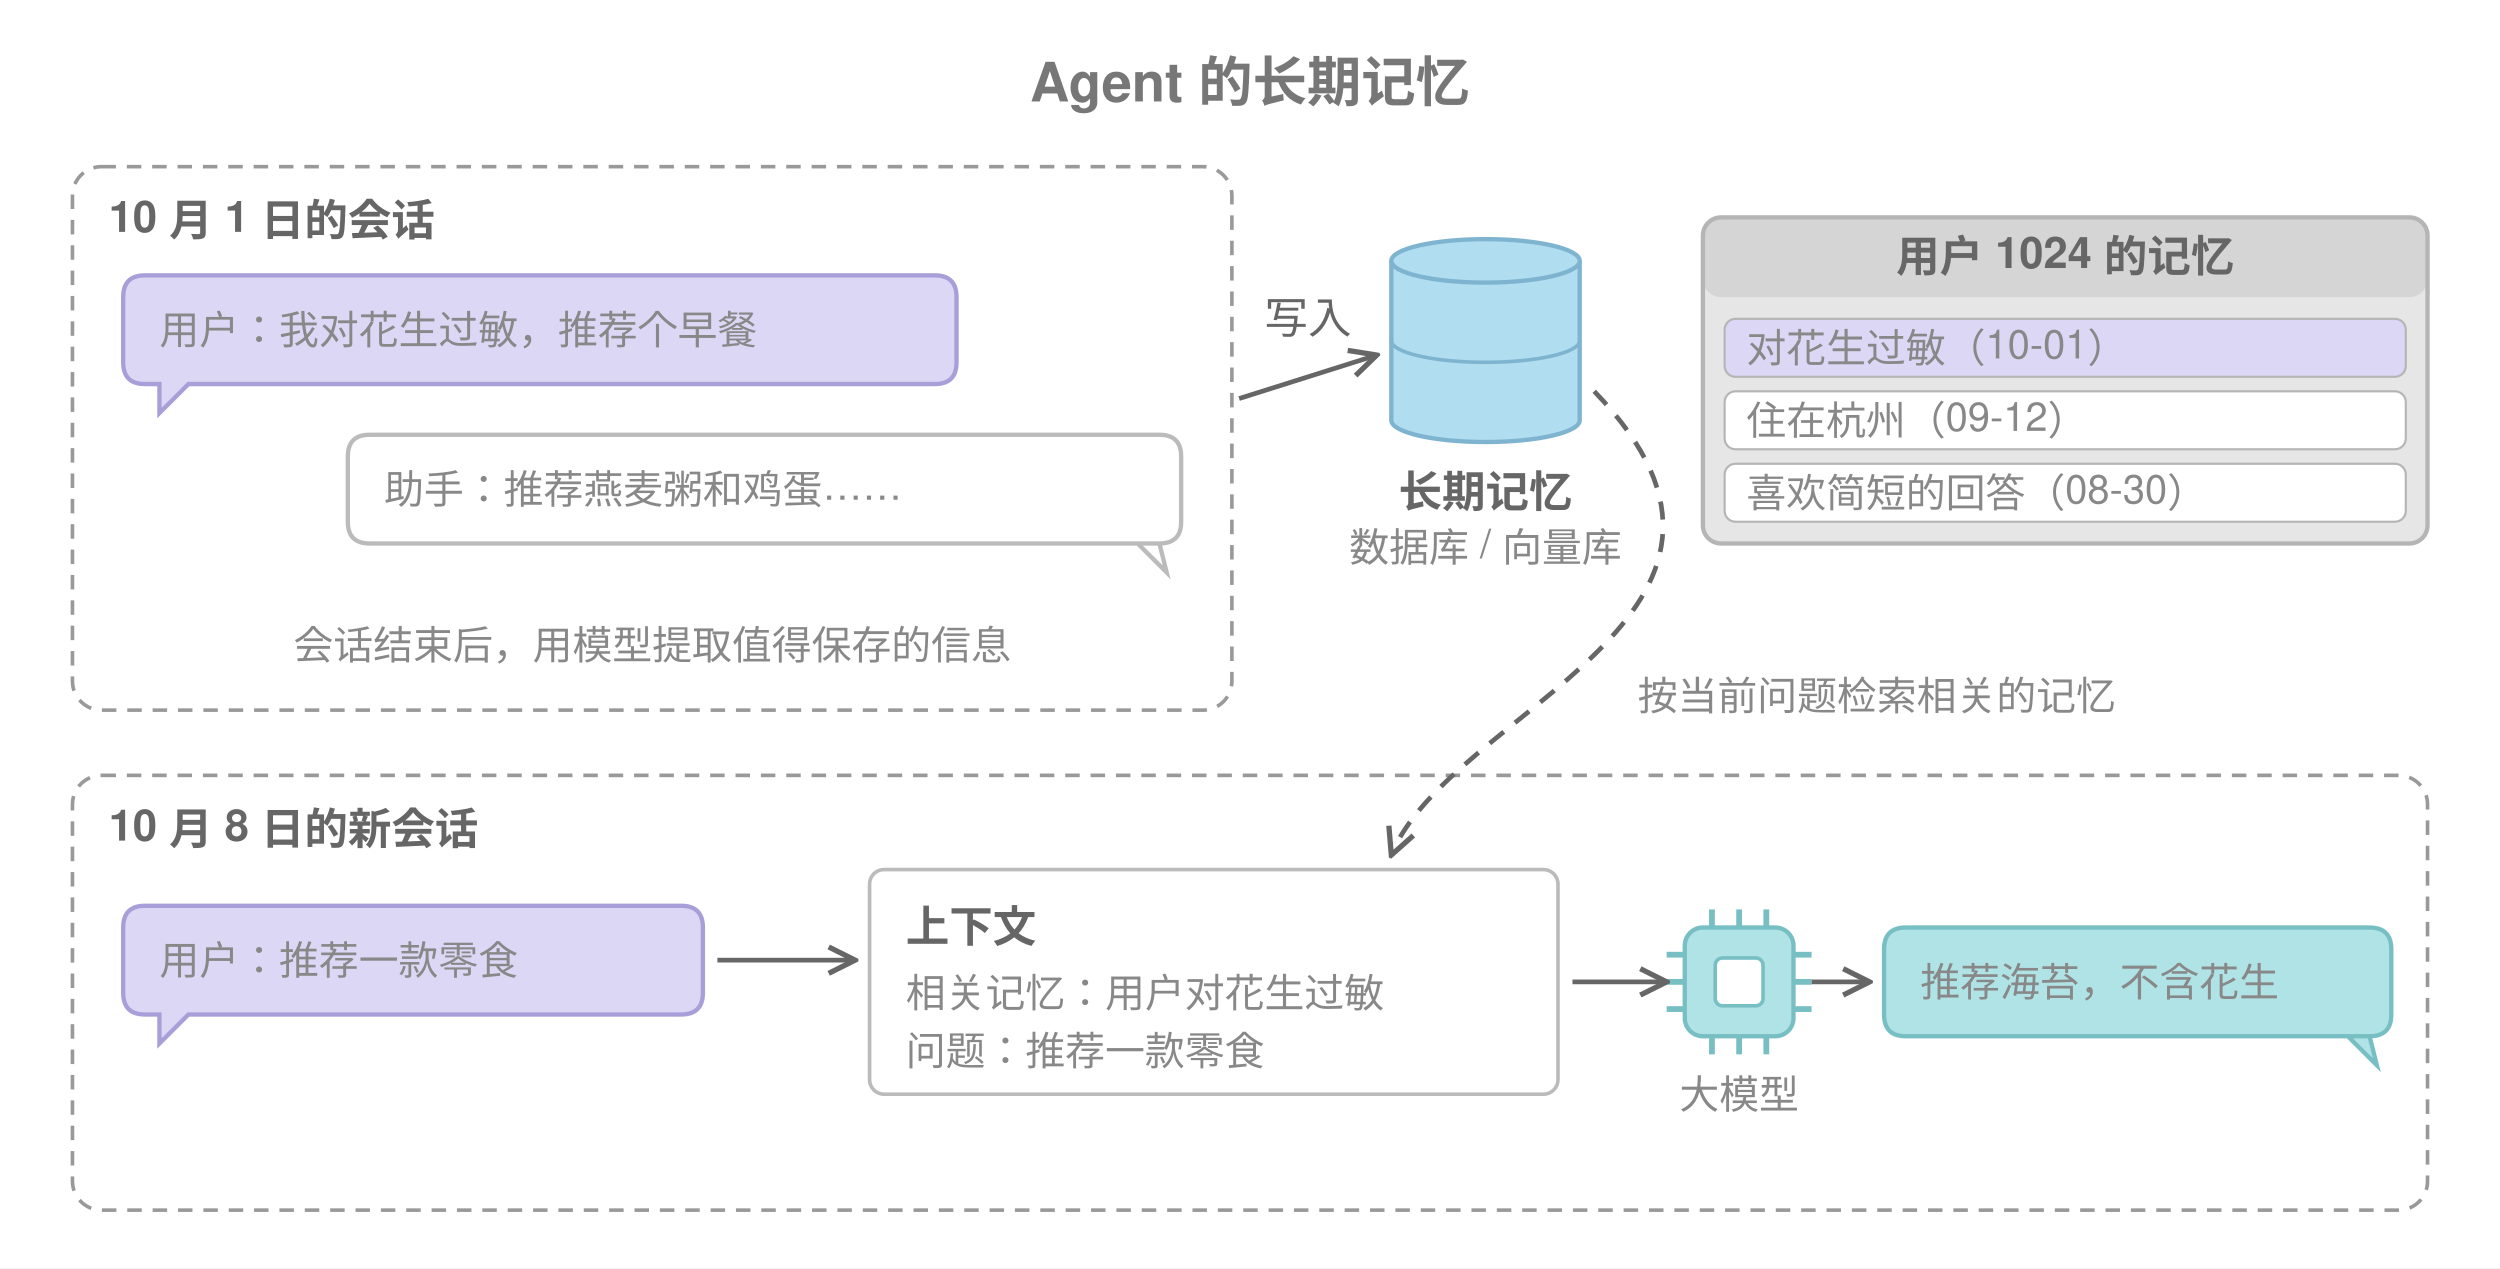
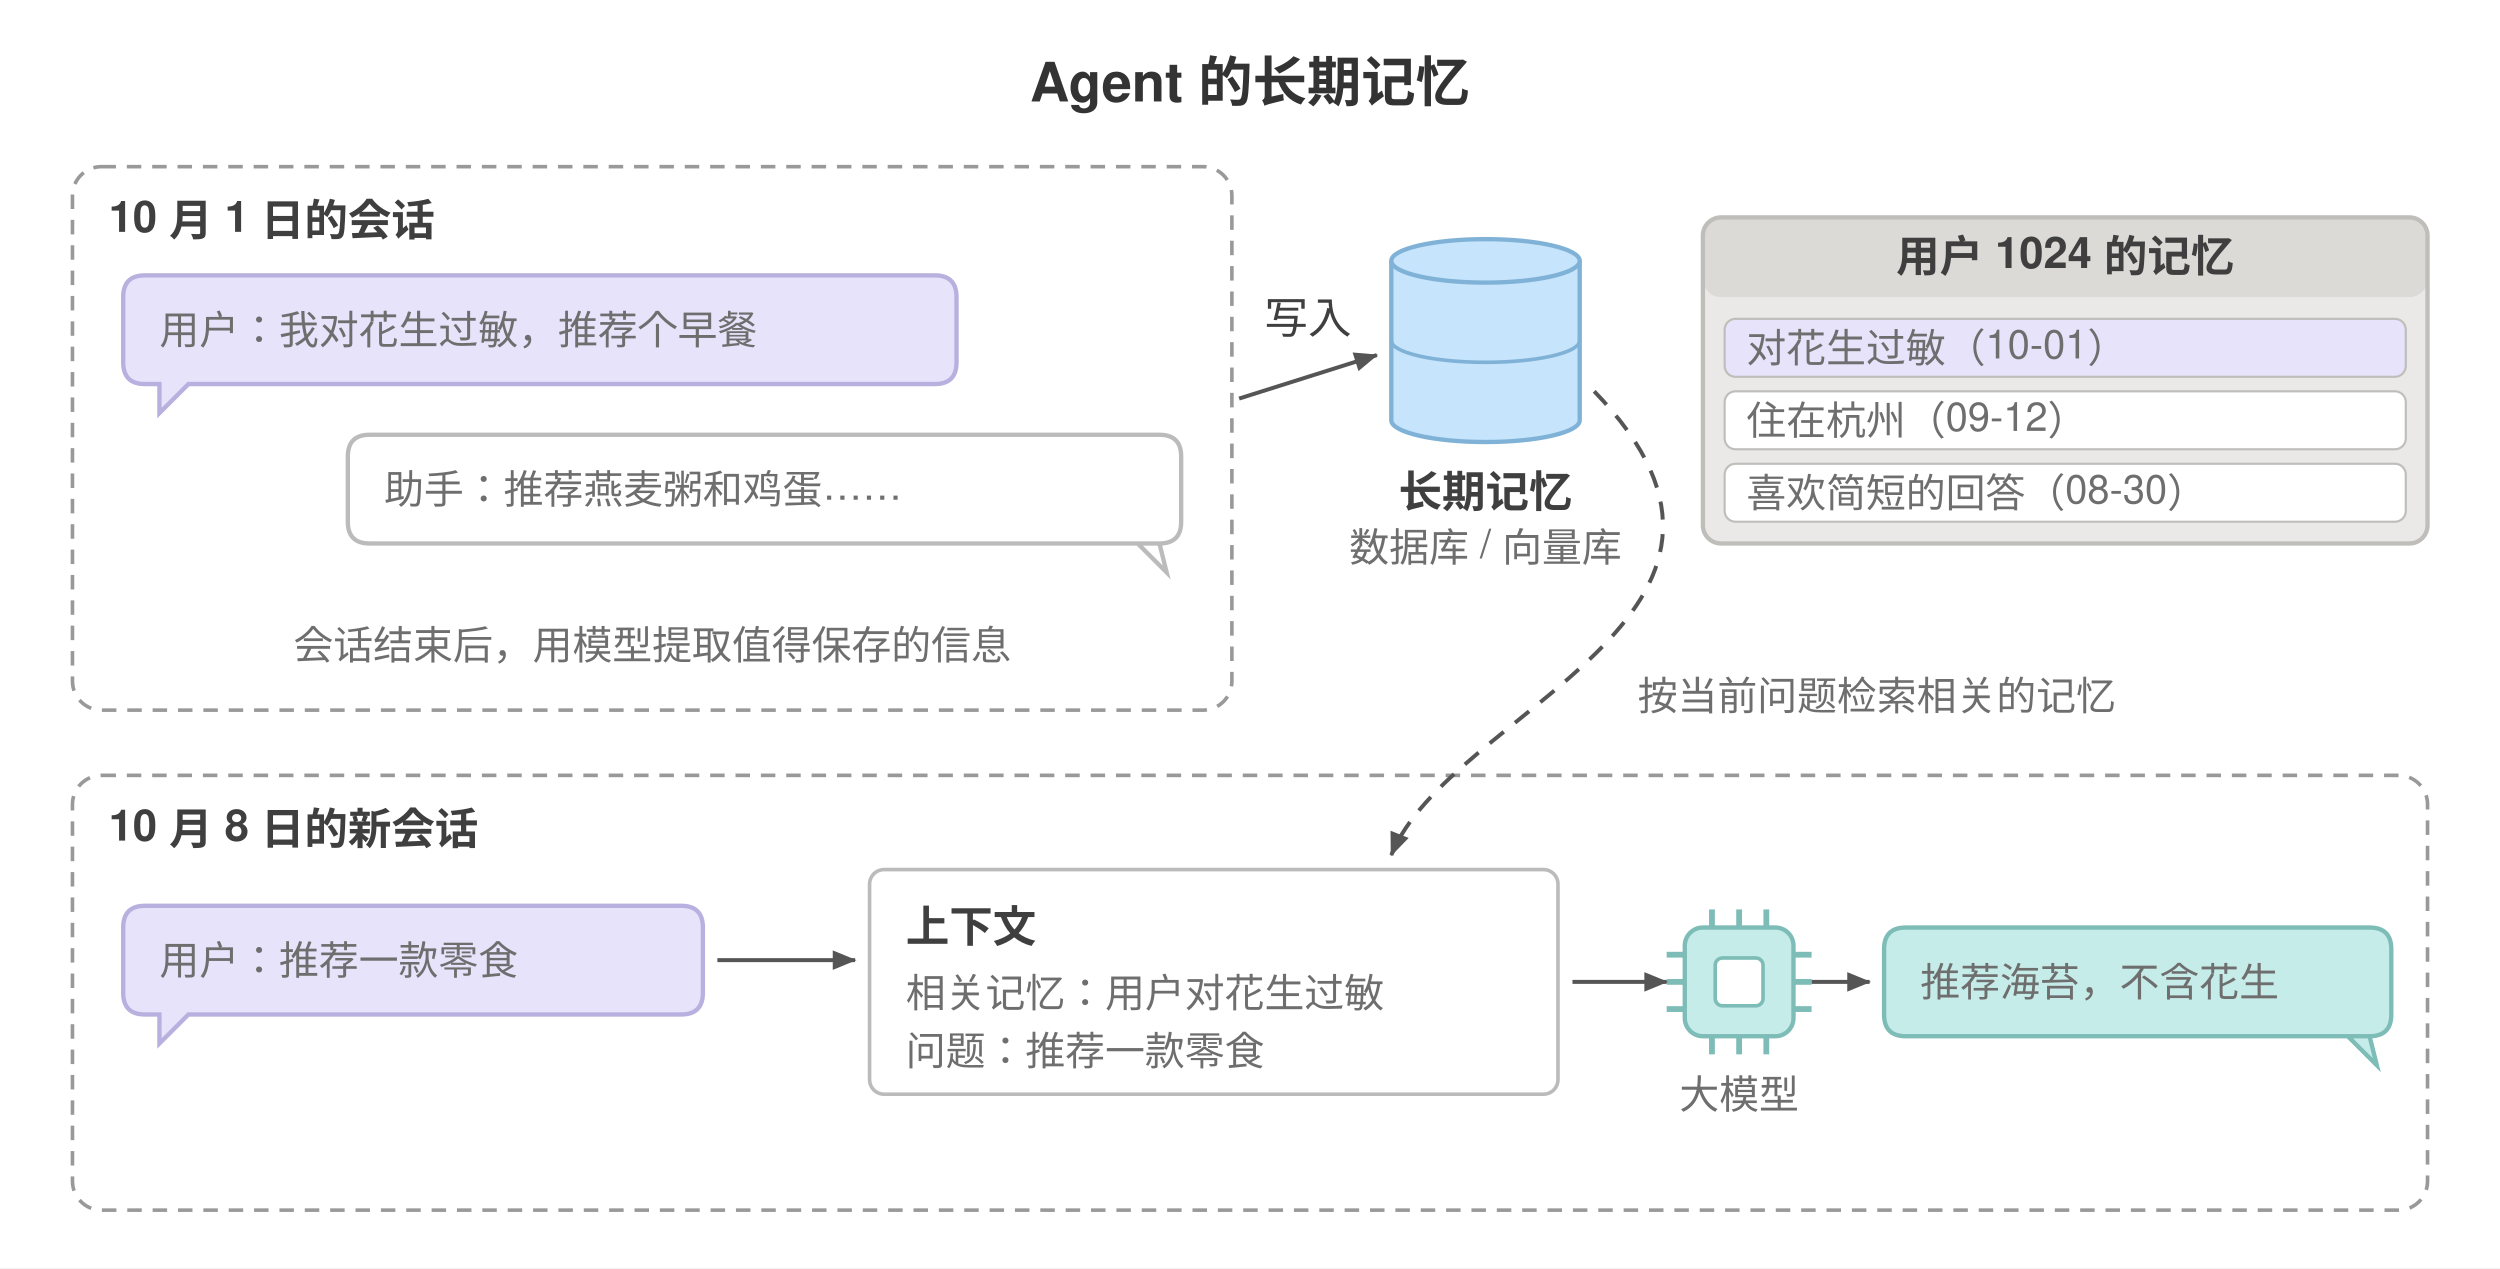
<svg xmlns="http://www.w3.org/2000/svg" width="690" height="350" viewBox="0 0 690 350">
  <style>
-     text { font-family: "PingFang SC", "Microsoft YaHei", Helvetica, Arial, sans-serif; fill: #666; font-size: 12px; }
-     .title { font-weight: bold; font-size: 15px; fill: #777; text-anchor: middle; }
+     text { font-family: "PingFang SC", "Microsoft YaHei", Helvetica, Arial, sans-serif; fill: #3F3F3F; font-size: 12px; }
+     .title { font-weight: bold; font-size: 15px; fill: #333; text-anchor: middle; }
    .b { font-weight: bold; }
    .c { text-anchor: middle; }
    .e { text-anchor: end; }
    .note { fill: #C0605A; }
    .ok { fill: #6A9F68; }
-     .sub { font-size: 11px; fill: #888; }
+     .sub { font-size: 11px; fill: #6E6E6E; }
    .mono { font-family: Menlo, Consolas, monospace; }
-     .arrow { stroke: #666; stroke-width: 1.3; fill: none; marker-end: url(#a); }
+     .arrow { stroke: #555; stroke-width: 1.1; fill: none; marker-end: url(#a); }
    .red { stroke: #C0605A; marker-end: url(#r); }
    .green { stroke: #6A9F68; marker-end: url(#g); }
    .dash { stroke-dasharray: 5 4; }
-     .line { stroke: #666; stroke-width: 1.3; fill: none; }
+     .line { stroke: #555; stroke-width: 1.1; fill: none; }
    .frame { fill: none; stroke: #999; stroke-width: 1; stroke-dasharray: 4 3; }
    .shadow { fill: #DADADA; }
  </style>
  <defs>
    <marker id="a" viewBox="0 0 10 10" refX="9" refY="5" markerWidth="7" markerHeight="7" orient="auto-start-reverse">
-       <path d="M1,1 L9,5 L1,9" fill="none" stroke="#666" stroke-width="1.6" />
+       <path d="M1,1.5 L9.5,5 L1,8.5 z" fill="#555" />
    </marker>
    <marker id="r" viewBox="0 0 10 10" refX="9" refY="5" markerWidth="7" markerHeight="7" orient="auto-start-reverse">
-       <path d="M1,1 L9,5 L1,9" fill="none" stroke="#C0605A" stroke-width="1.6" />
+       <path d="M1,1.5 L9.5,5 L1,8.5 z" fill="#C0605A" />
    </marker>
    <marker id="g" viewBox="0 0 10 10" refX="9" refY="5" markerWidth="7" markerHeight="7" orient="auto-start-reverse">
-       <path d="M1,1 L9,5 L1,9" fill="none" stroke="#6A9F68" stroke-width="1.6" />
+       <path d="M1,1.5 L9.5,5 L1,8.5 z" fill="#6A9F68" />
    </marker>
  </defs>
  <rect width="100%" height="100%" fill="#FFFFFF" />
  <text x="345" y="28" class="title">Agent 的长期记忆</text>
  <rect x="20" y="46" width="320" height="150" rx="8" class="frame" />
  <text x="30" y="64" class="b">10 月 1 日的会话</text>
-   <path d="M40,76 h218 q6,0 6,6 v18 q0,6 -6,6 H52 l-8,8 l0,-8 H40 q-6,0 -6,-6 v-18 q0,-6 6,-6 z" fill="#DDD7F6" stroke="#A99FD8" stroke-width="1.2" />
+   <path d="M40,76 h218 q6,0 6,6 v18 q0,6 -6,6 H52 l-8,8 l0,-8 H40 q-6,0 -6,-6 v-18 q0,-6 6,-6 z" fill="#E6E3FA" stroke="#B8B0DE" stroke-width="1.2" />
  <text x="44" y="95" class="sub">用户：我对花生过敏，推荐个早餐</text>
  <path d="M102,120 h218 q6,0 6,6 v18 q0,6 -6,6 H314 l8,8 l-2,-8 H102 q-6,0 -6,-6 v-18 q0,-6 6,-6 z" fill="#FFFFFF" stroke="#BBBBBB" stroke-width="1.2" />
  <text x="106" y="139" class="sub">助手：推荐燕麦粥和鸡蛋……</text>
  <text x="180" y="182" class="c sub">会话结束后，用模型提取值得保存的信息</text>
-   <path d="M384,72 v44 a26,6 0 0 0 52,0 v-44" fill="#B1DDF0" stroke="#7FB4D0" stroke-width="1.2" />
-   <ellipse cx="410" cy="72" rx="26" ry="6" fill="#B1DDF0" stroke="#7FB4D0" stroke-width="1.2" />
-   <path d="M384,94 a26,6 0 0 0 52,0" fill="none" stroke="#7FB4D0" stroke-width="1" />
+   <path d="M384,72 v44 a26,6 0 0 0 52,0 v-44" fill="#C6E4FB" stroke="#7FB2D6" stroke-width="1.2" />
+   <ellipse cx="410" cy="72" rx="26" ry="6" fill="#C6E4FB" stroke="#7FB2D6" stroke-width="1.2" />
+   <path d="M384,94 a26,6 0 0 0 52,0" fill="none" stroke="#7FB2D6" stroke-width="1" />
  <text x="410" y="140" class="c b">长期记忆</text>
  <text x="410" y="155" class="c sub">数据库 / 向量库</text>
-   <rect x="470" y="60" width="200" height="90" rx="5" fill="#E6E6E6" stroke="#B5B5B5" stroke-width="1.2" />
-   <rect x="470" y="60" width="200" height="22" rx="5" fill="#B5B5B5" opacity="0.35" />
+   <rect x="470" y="60" width="200" height="90" rx="5" fill="#EAE9E7" stroke="#BFBEBA" stroke-width="1.2" />
+   <rect x="470" y="60" width="200" height="22" rx="5" fill="#BFBEBA" opacity="0.35" />
  <text x="570" y="75" class="c b">用户 1024 的记忆</text>
-   <rect x="476" y="88" width="188" height="16" rx="3" fill="#DDD7F6" stroke="#B5B5B5" stroke-width="0.6" />
+   <rect x="476" y="88" width="188" height="16" rx="3" fill="#E6E3FA" stroke="#BFBEBA" stroke-width="0.6" />
  <text x="482" y="100" class="sub">对花生过敏（10-01）</text>
-   <rect x="476" y="108" width="188" height="16" rx="3" fill="#FFFFFF" stroke="#B5B5B5" stroke-width="0.6" />
+   <rect x="476" y="108" width="188" height="16" rx="3" fill="#FFFFFF" stroke="#BFBEBA" stroke-width="0.6" />
  <text x="482" y="120" class="sub">住在杭州（09-12）</text>
-   <rect x="476" y="128" width="188" height="16" rx="3" fill="#FFFFFF" stroke="#B5B5B5" stroke-width="0.6" />
+   <rect x="476" y="128" width="188" height="16" rx="3" fill="#FFFFFF" stroke="#BFBEBA" stroke-width="0.6" />
  <text x="482" y="140" class="sub">喜欢简短的回答（08-30）</text>
  <line x1="342" y1="110" x2="380" y2="98" class="arrow " />
  <text x="361" y="92" class="c">写入</text>
  <rect x="20" y="214" width="650" height="120" rx="8" class="frame" />
  <text x="30" y="232" class="b">10 月 8 日的新会话</text>
-   <path d="M40,250 h148 q6,0 6,6 v18 q0,6 -6,6 H52 l-8,8 l0,-8 H40 q-6,0 -6,-6 v-18 q0,-6 6,-6 z" fill="#DDD7F6" stroke="#A99FD8" stroke-width="1.2" />
+   <path d="M40,250 h148 q6,0 6,6 v18 q0,6 -6,6 H52 l-8,8 l0,-8 H40 q-6,0 -6,-6 v-18 q0,-6 6,-6 z" fill="#E6E3FA" stroke="#B8B0DE" stroke-width="1.2" />
  <text x="44" y="269" class="sub">用户：推荐一款零食</text>
  <rect x="240" y="240" width="190" height="62" rx="4" fill="#FFFFFF" stroke="#BBB" />
  <text x="250" y="260" class="b">上下文</text>
  <text x="250" y="278" class="sub">相关记忆：用户对花生过敏</text>
  <text x="250" y="294" class="sub">问题：推荐一款零食</text>
  <line x1="198" y1="265" x2="236" y2="265" class="arrow " />
  <path d="M440,108 C500,170 400,196 384,236" class="arrow dash" />
  <text x="452" y="196" class="sub">按当前问题检索相关的记忆</text>
-   <line x1="472.5" y1="251" x2="472.5" y2="291" stroke="#78BFC4" stroke-width="1.6" />
-   <line x1="460" y1="263.5" x2="500" y2="263.5" stroke="#78BFC4" stroke-width="1.6" />
-   <line x1="480" y1="251" x2="480" y2="291" stroke="#78BFC4" stroke-width="1.6" />
-   <line x1="460" y1="271" x2="500" y2="271" stroke="#78BFC4" stroke-width="1.6" />
-   <line x1="487.5" y1="251" x2="487.5" y2="291" stroke="#78BFC4" stroke-width="1.6" />
-   <line x1="460" y1="278.5" x2="500" y2="278.5" stroke="#78BFC4" stroke-width="1.6" />
-   <rect x="465" y="256" width="30" height="30" rx="5" fill="#B0E3E6" stroke="#78BFC4" stroke-width="1.2" />
-   <rect x="473.4" y="264.4" width="13.2" height="13.2" rx="2" fill="#FFFFFF" stroke="#78BFC4" stroke-width="1" />
+   <line x1="472.5" y1="251" x2="472.5" y2="291" stroke="#7DBCB7" stroke-width="1.6" />
+   <line x1="460" y1="263.5" x2="500" y2="263.5" stroke="#7DBCB7" stroke-width="1.6" />
+   <line x1="480" y1="251" x2="480" y2="291" stroke="#7DBCB7" stroke-width="1.6" />
+   <line x1="460" y1="271" x2="500" y2="271" stroke="#7DBCB7" stroke-width="1.6" />
+   <line x1="487.5" y1="251" x2="487.5" y2="291" stroke="#7DBCB7" stroke-width="1.6" />
+   <line x1="460" y1="278.5" x2="500" y2="278.5" stroke="#7DBCB7" stroke-width="1.6" />
+   <rect x="465" y="256" width="30" height="30" rx="5" fill="#C6ECE9" stroke="#7DBCB7" stroke-width="1.2" />
+   <rect x="473.4" y="264.4" width="13.2" height="13.2" rx="2" fill="#FFFFFF" stroke="#7DBCB7" stroke-width="1" />
  <text x="480" y="306" class="c sub">大模型</text>
  <line x1="434" y1="271" x2="460" y2="271" class="arrow " />
-   <path d="M526,256 h128 q6,0 6,6 v18 q0,6 -6,6 H648 l8,8 l-2,-8 H526 q-6,0 -6,-6 v-18 q0,-6 6,-6 z" fill="#B0E3E6" stroke="#78BFC4" stroke-width="1.2" />
+   <path d="M526,256 h128 q6,0 6,6 v18 q0,6 -6,6 H648 l8,8 l-2,-8 H526 q-6,0 -6,-6 v-18 q0,-6 6,-6 z" fill="#C6ECE9" stroke="#7DBCB7" stroke-width="1.2" />
  <text x="530" y="275" class="sub">推荐海苔，不含花生</text>
  <line x1="500" y1="271" x2="516" y2="271" class="arrow " />
</svg>
